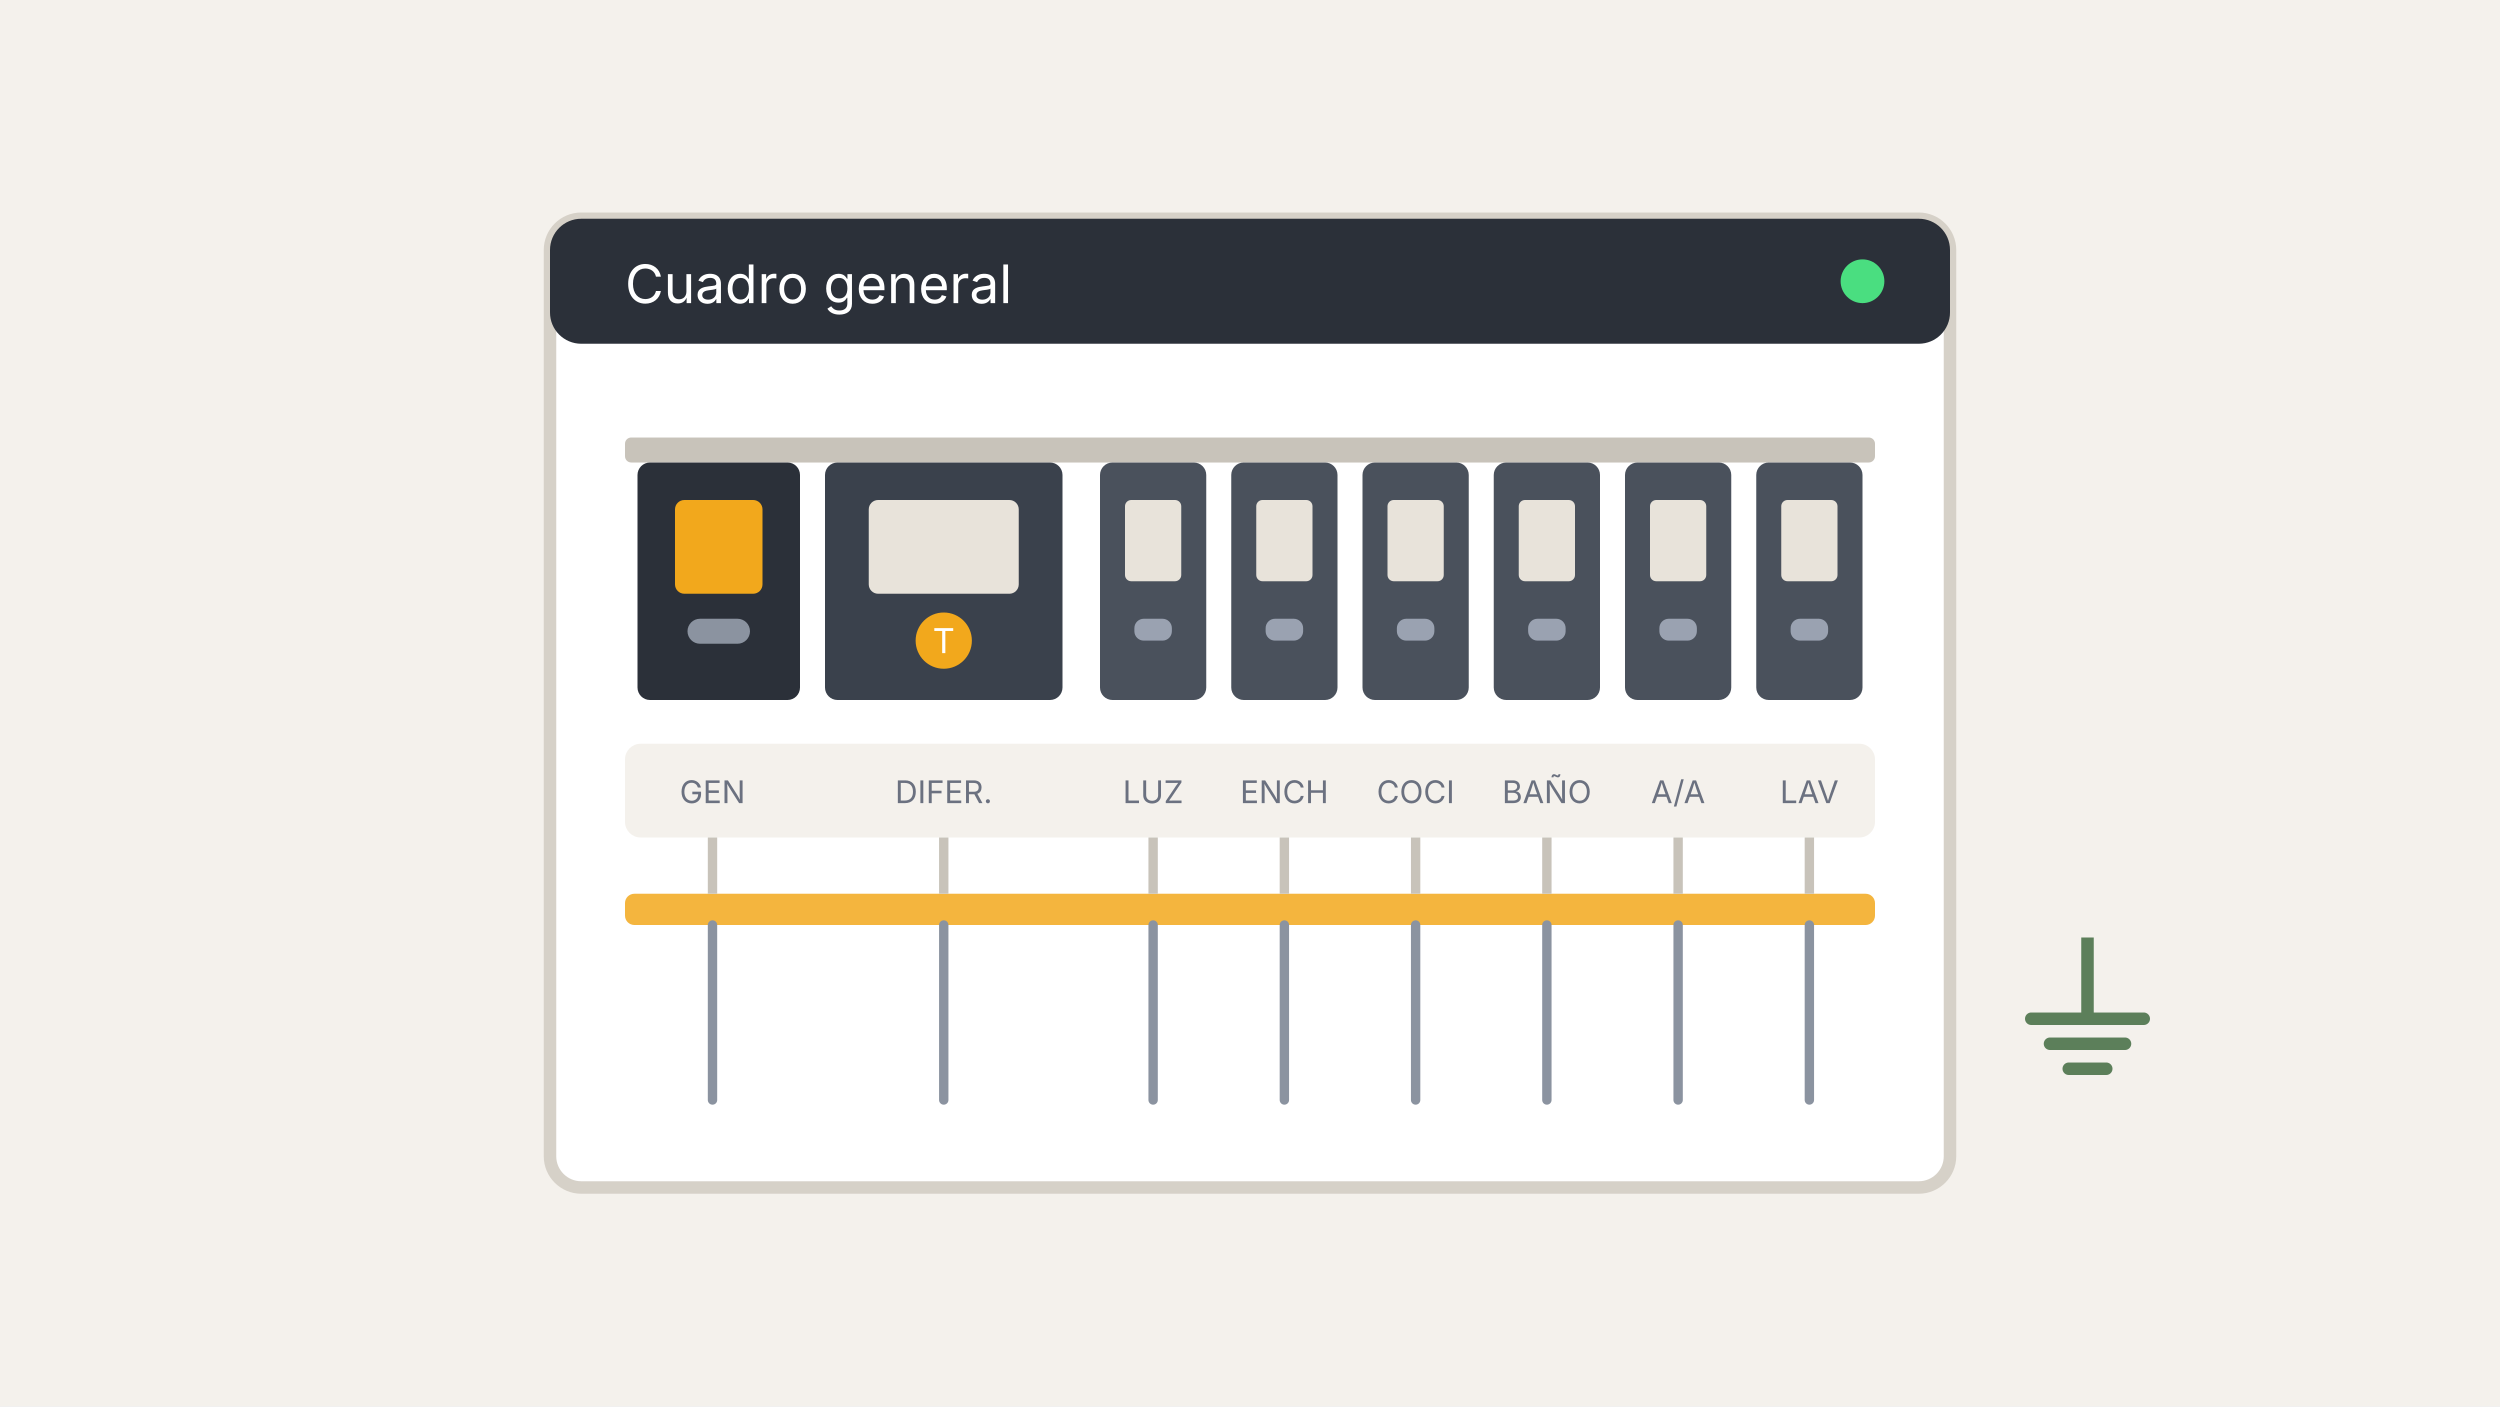
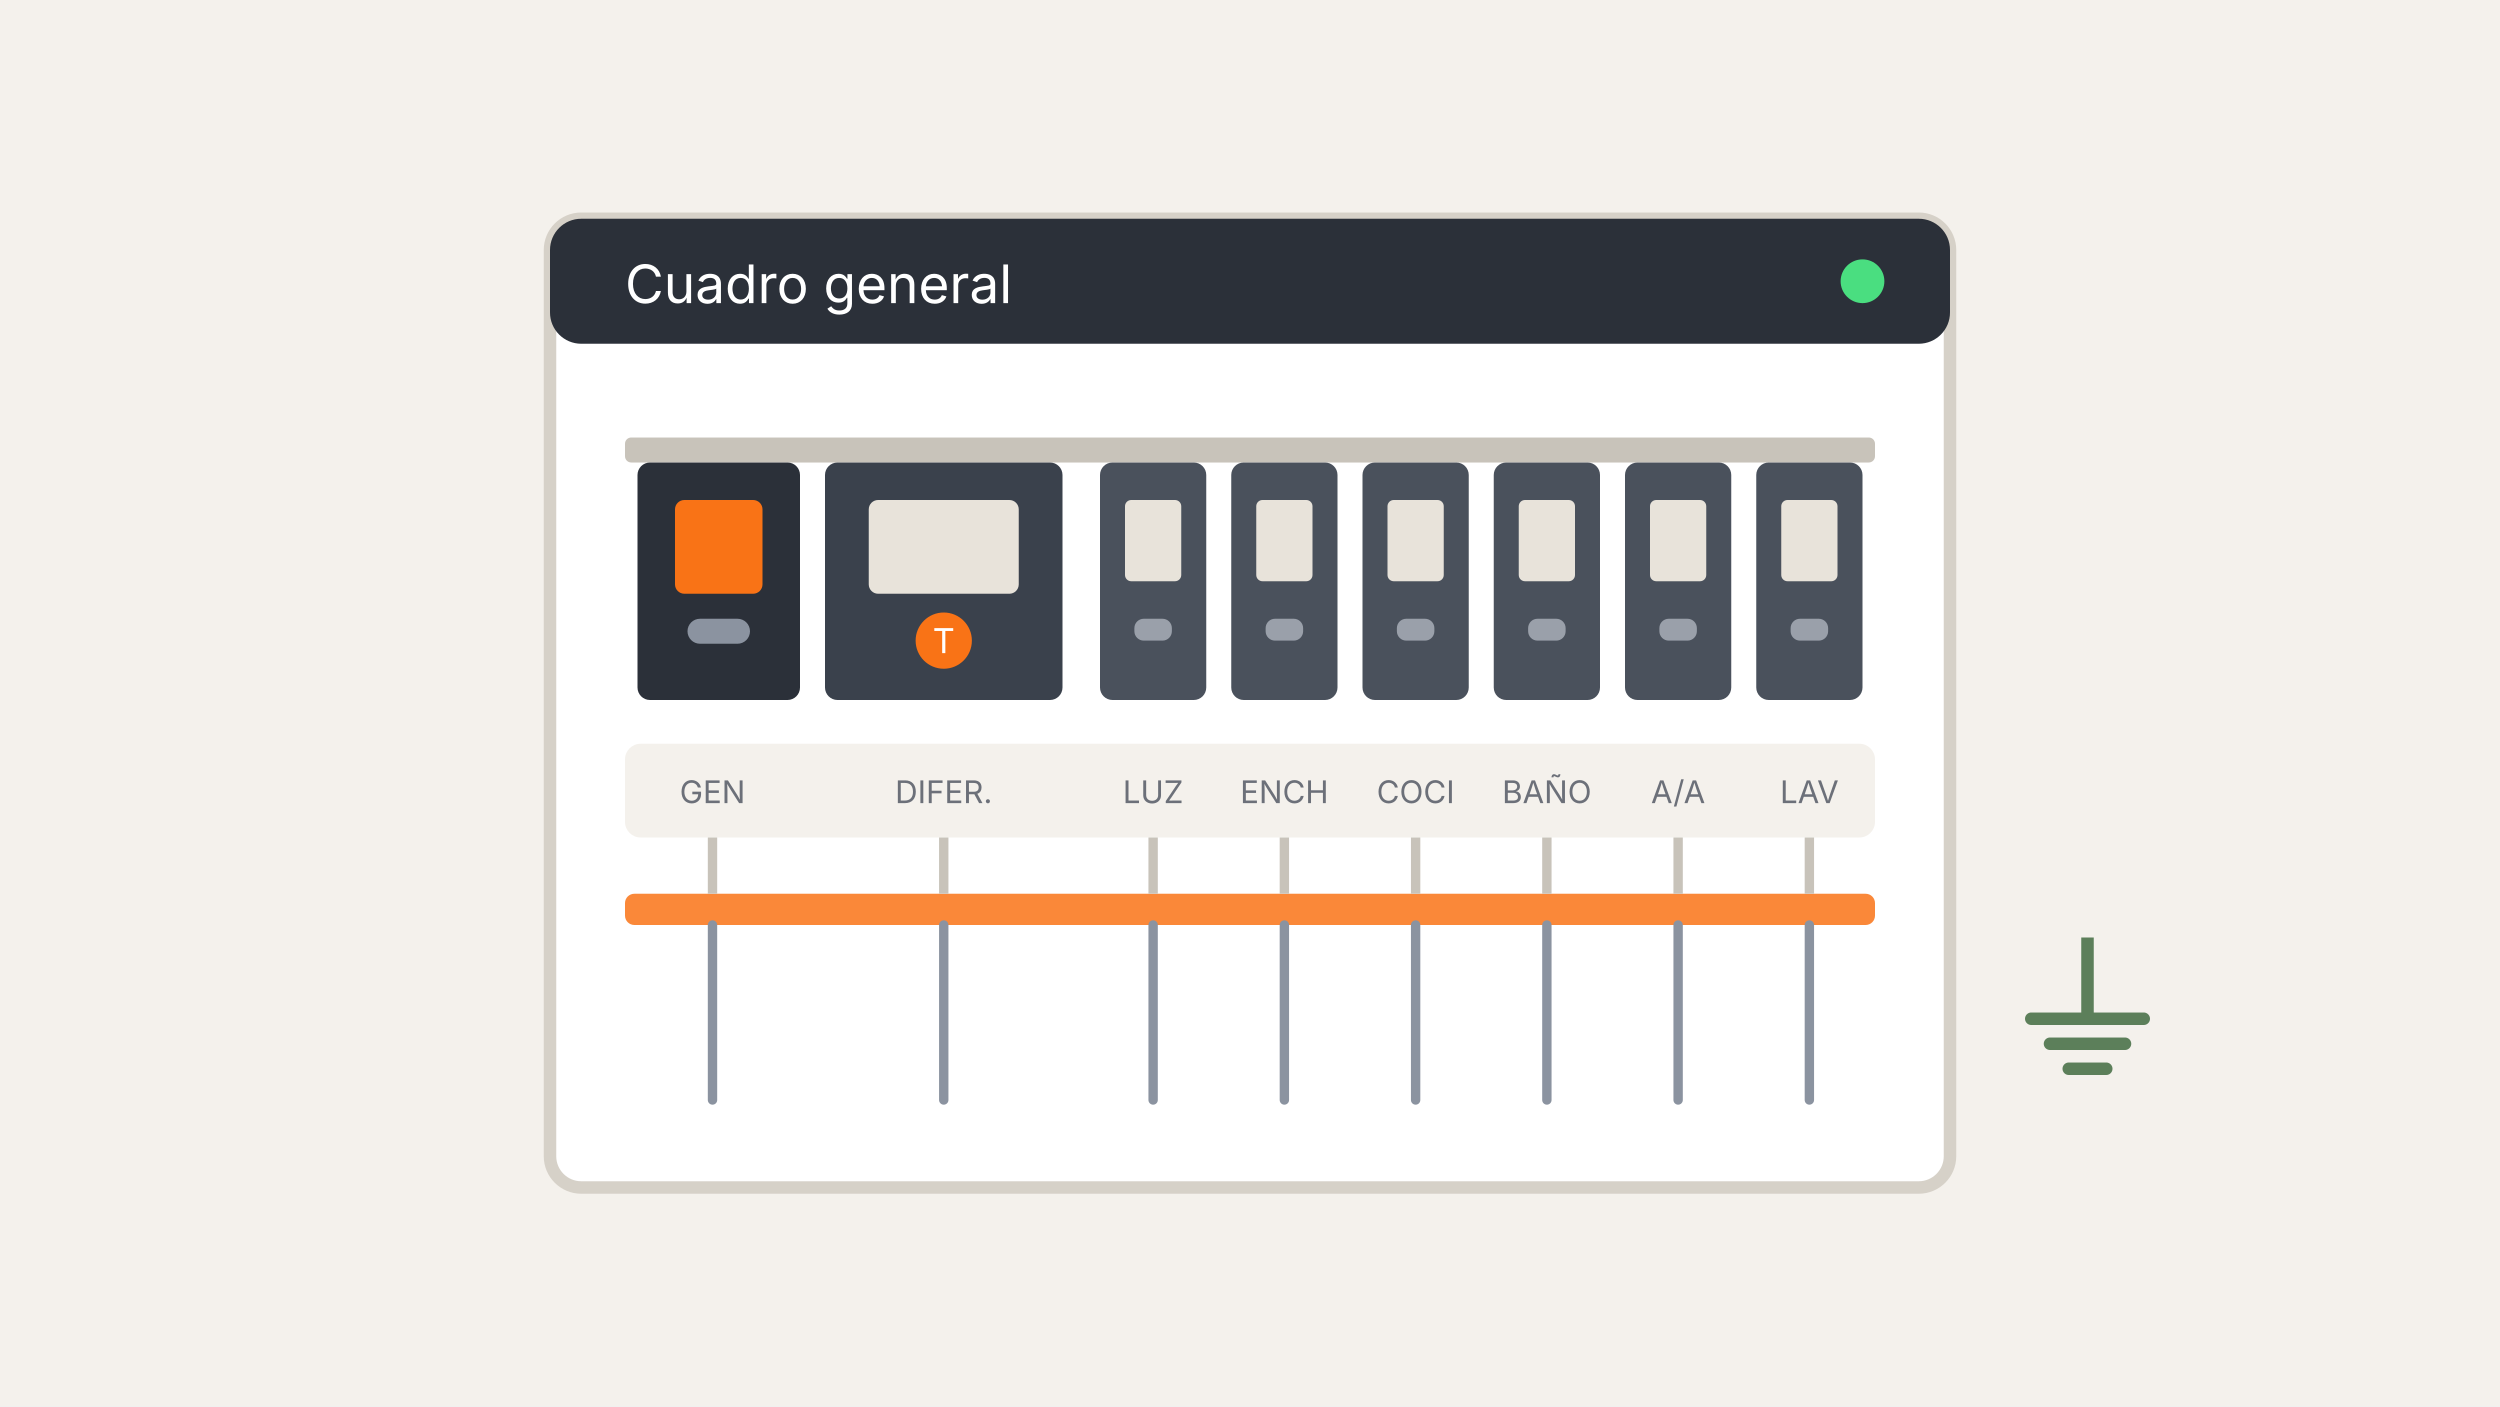
<svg xmlns="http://www.w3.org/2000/svg" viewBox="0 0 800 450" width="800" height="450" role="img" aria-label="Ilustración de un cuadro eléctrico moderno con automáticos y diferencial en carril DIN">
  <rect width="800" height="450" fill="#F4F1EC" />
  <rect x="176" y="70" width="448" height="310" rx="10" fill="#FFFFFF" />
  <rect x="176" y="70" width="448" height="310" rx="10" fill="none" stroke="#D6D1C8" stroke-width="4" />
  <rect x="176" y="70" width="448" height="40" rx="10" fill="#2B3039" />
  <text x="200" y="97" font-family="Inter, sans-serif" font-size="17" fill="#FFFFFF">Cuadro general</text>
  <circle cx="596" cy="90" r="7" fill="#4ADE80" />
  <rect x="200" y="140" width="400" height="8" rx="2" fill="#C8C3BA" />
  <g>
    <rect x="204" y="148" width="52" height="76" rx="4" fill="#2B3039" />
-     <rect x="216" y="160" width="28" height="30" rx="3" fill="#F2A81C" />
+     <rect x="216" y="160" width="28" height="30" rx="3" fill="#F97316" />
    <rect x="220" y="198" width="20" height="8" rx="4" fill="#8B93A0" />
    <rect x="264" y="148" width="76" height="76" rx="4" fill="#3A414C" />
    <rect x="278" y="160" width="48" height="30" rx="3" fill="#E8E3DA" />
-     <circle cx="302" cy="205" r="9" fill="#F2A81C" />
+     <circle cx="302" cy="205" r="9" fill="#F97316" />
    <text x="302" y="209" font-family="Inter, sans-serif" font-size="11" fill="#fff" text-anchor="middle">T</text>
    <g fill="#4A515C">
      <rect x="352" y="148" width="34" height="76" rx="4" />
      <rect x="394" y="148" width="34" height="76" rx="4" />
      <rect x="436" y="148" width="34" height="76" rx="4" />
      <rect x="478" y="148" width="34" height="76" rx="4" />
      <rect x="520" y="148" width="34" height="76" rx="4" />
      <rect x="562" y="148" width="34" height="76" rx="4" />
    </g>
    <g fill="#E8E3DA">
      <rect x="360" y="160" width="18" height="26" rx="2" />
      <rect x="402" y="160" width="18" height="26" rx="2" />
      <rect x="444" y="160" width="18" height="26" rx="2" />
      <rect x="486" y="160" width="18" height="26" rx="2" />
      <rect x="528" y="160" width="18" height="26" rx="2" />
      <rect x="570" y="160" width="18" height="26" rx="2" />
    </g>
-     <g fill="#9AA2B1">
+     <g fill="#9AA0AA">
      <rect x="363" y="198" width="12" height="7" rx="3" />
      <rect x="405" y="198" width="12" height="7" rx="3" />
      <rect x="447" y="198" width="12" height="7" rx="3" />
      <rect x="489" y="198" width="12" height="7" rx="3" />
      <rect x="531" y="198" width="12" height="7" rx="3" />
      <rect x="573" y="198" width="12" height="7" rx="3" />
    </g>
  </g>
  <rect x="200" y="238" width="400" height="30" rx="5" fill="#F4F1EC" />
-   <g font-family="Inter, sans-serif" font-size="10" fill="#6B7180">
+   <g font-family="Inter, sans-serif" font-size="10" fill="#6C7079">
    <text x="228" y="257" text-anchor="middle">GEN</text>
    <text x="302" y="257" text-anchor="middle">DIFER.</text>
    <text x="369" y="257" text-anchor="middle">LUZ</text>
    <text x="411" y="257" text-anchor="middle">ENCH</text>
    <text x="453" y="257" text-anchor="middle">COCI</text>
    <text x="495" y="257" text-anchor="middle">BAÑO</text>
    <text x="537" y="257" text-anchor="middle">A/A</text>
    <text x="579" y="257" text-anchor="middle">LAV</text>
  </g>
-   <rect x="200" y="286" width="400" height="10" rx="3" fill="#F2A81C" opacity=".85" />
+   <rect x="200" y="286" width="400" height="10" rx="3" fill="#F97316" opacity=".85" />
  <g stroke="#C8C3BA" stroke-width="3">
    <path d="M228 268v18M302 268v18M369 268v18M411 268v18M453 268v18M495 268v18M537 268v18M579 268v18" />
  </g>
  <g stroke="#8B93A0" stroke-width="3" stroke-linecap="round">
    <path d="M228 296v56M302 296v56M369 296v56M411 296v56M453 296v56M495 296v56M537 296v56M579 296v56" />
  </g>
  <g transform="translate(646 300)">
    <path d="M22 0v26" stroke="#5C7F5A" stroke-width="4" />
    <path d="M4 26h36M10 34h24M16 42h12" stroke="#5C7F5A" stroke-width="4" stroke-linecap="round" />
  </g>
</svg>
